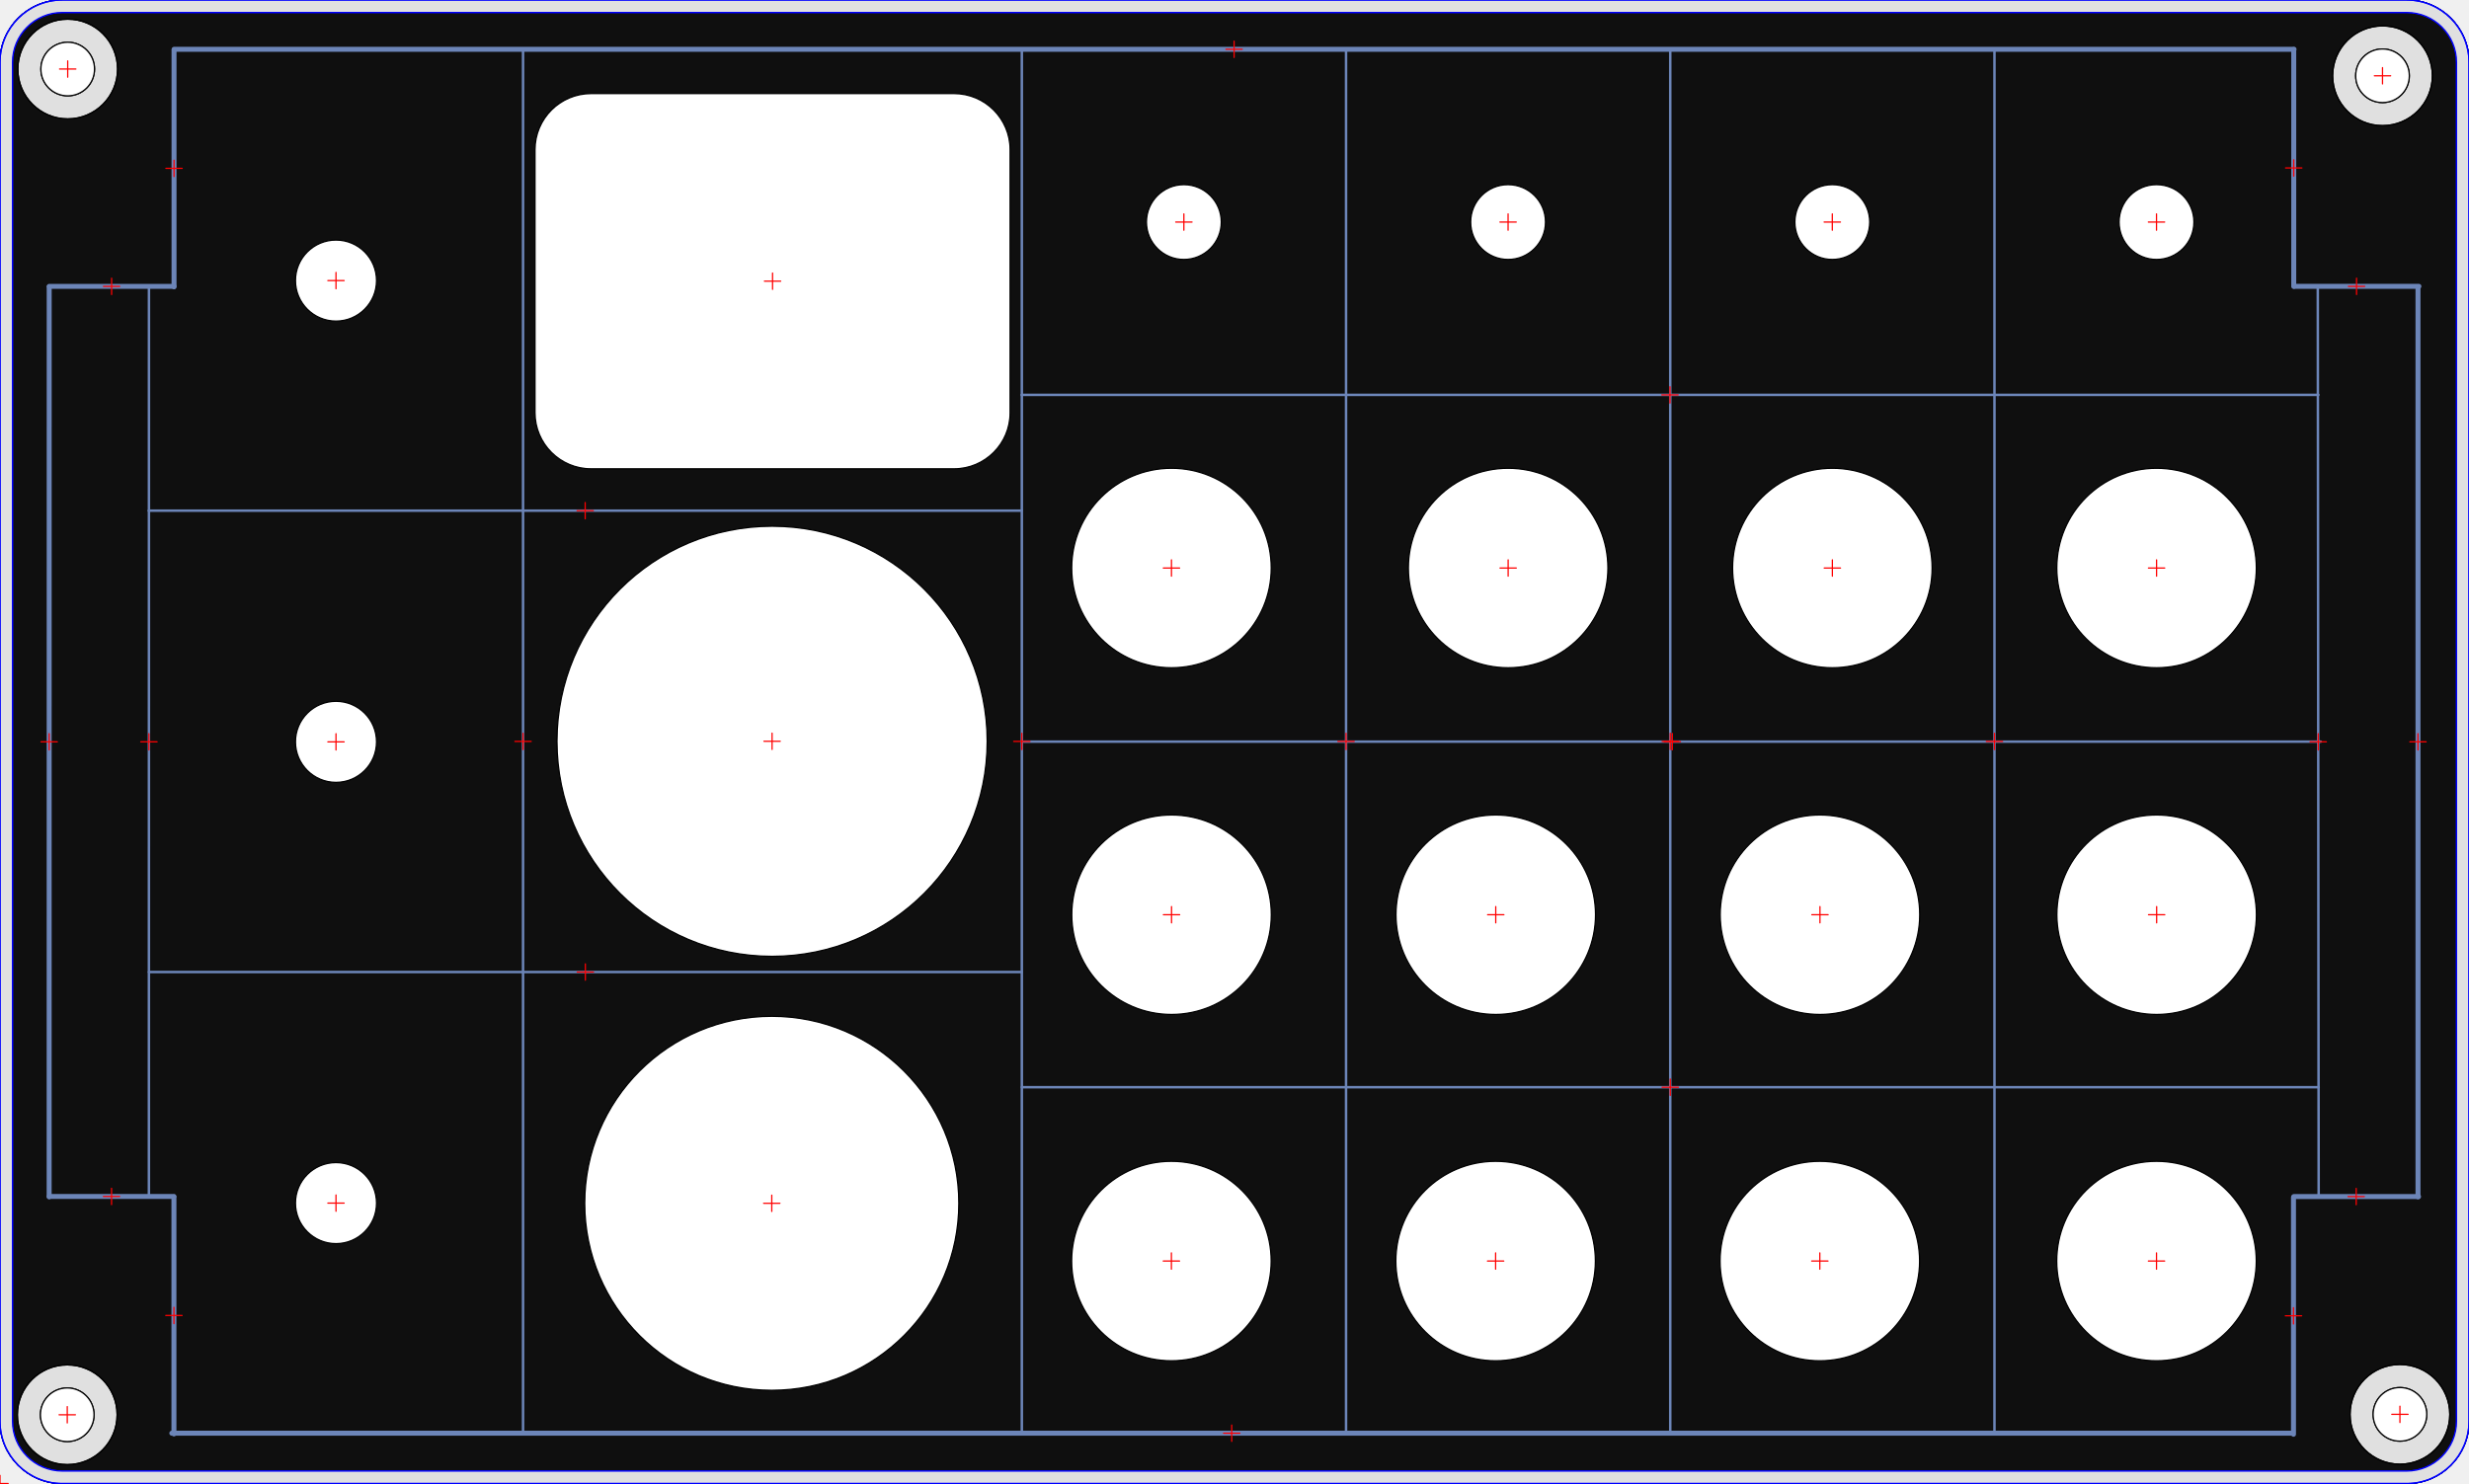
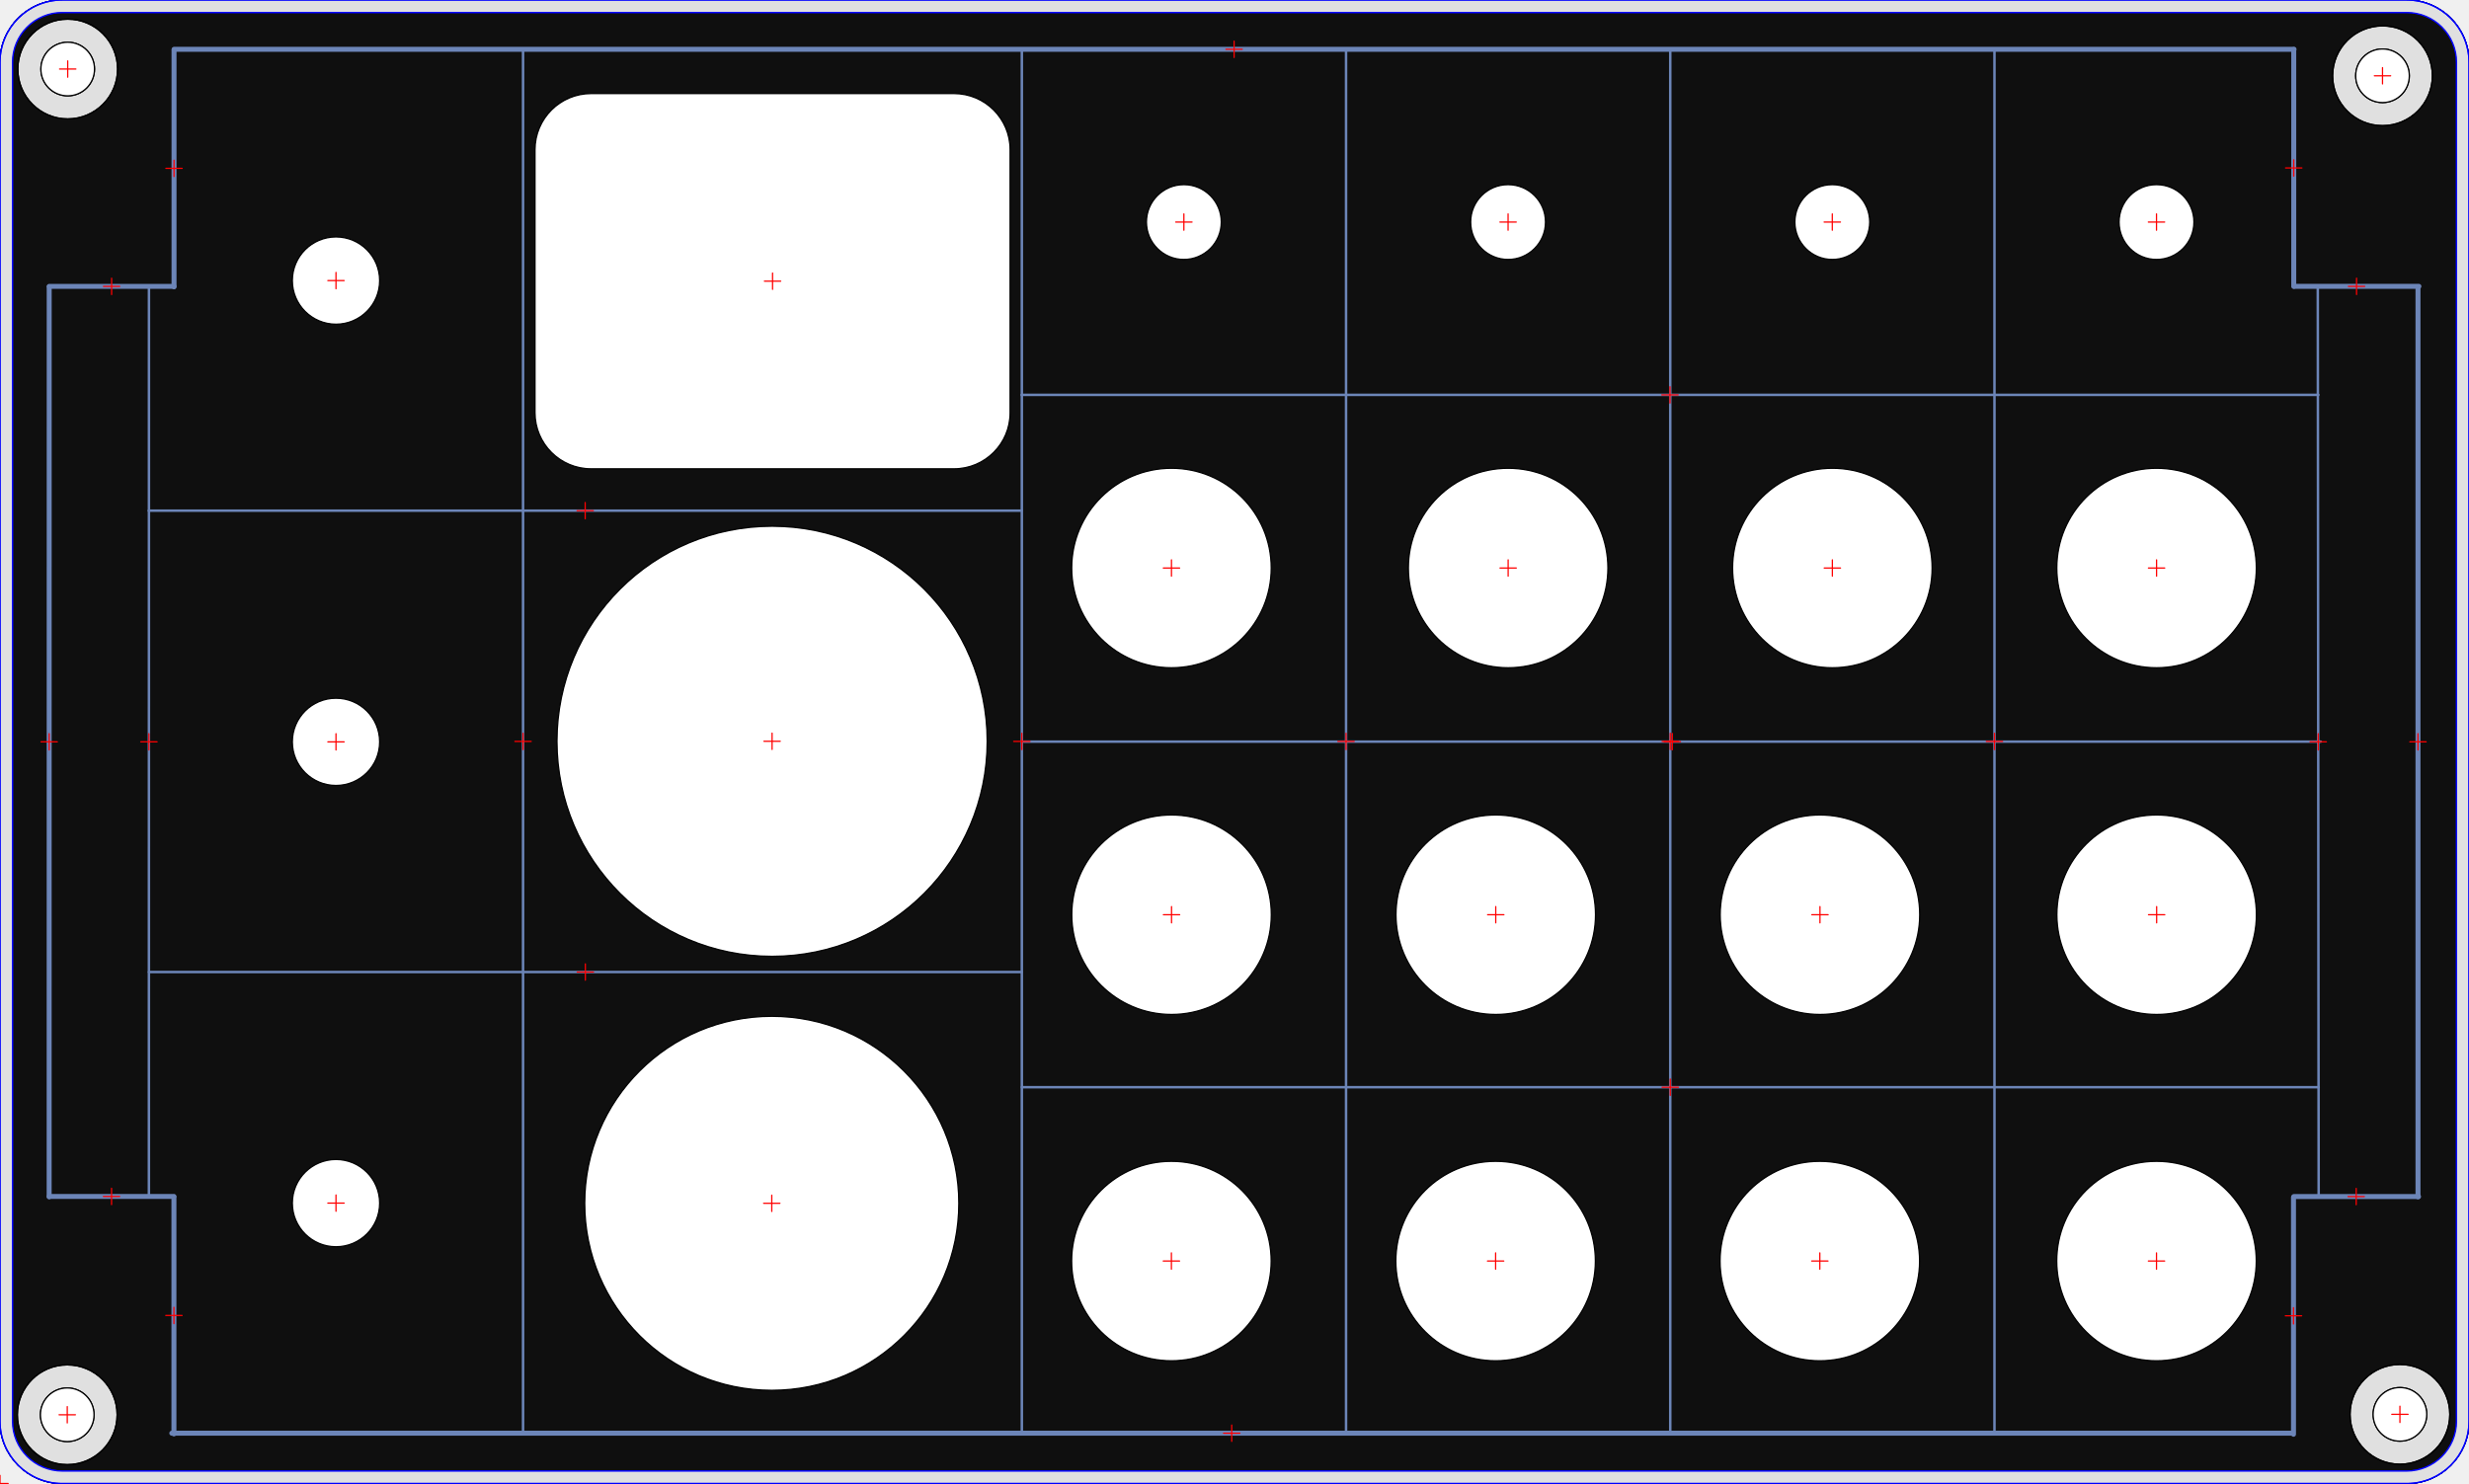
<svg xmlns="http://www.w3.org/2000/svg" xmlns:ns1="http://www.schaeffer-ag.de" width="198.000mm" height="119.000mm" version="1.1" viewBox="0 0 198.000 119.000">
  <defs>
    <pattern id="revside-fill" x="1" y="1" width="1.980" height="1.980" patternUnits="userSpaceOnUse">
      <line x1="0" y1="0" x2="1.980" y2="1.980" style="stroke-width:0.198; stroke:black; stroke-dasharray:none;" />
      <line x1="0" y1="1.980" x2="1.980" y2="0" style="stroke-width:0.198; stroke:black; stroke-dasharray:none;" />
    </pattern>
    <pattern id="revside-fill-silver" x="1" y="1" width="1.980" height="1.980" patternUnits="userSpaceOnUse">
      <line x1="0" y1="0" x2="1.980" y2="1.980" style="stroke-width:0.198; stroke:#e0e0e0; stroke-dasharray:none;" />
      <line x1="0" y1="1.980" x2="1.980" y2="0" style="stroke-width:0.198; stroke:#e0e0e0; stroke-dasharray:none;" />
    </pattern>
  </defs>
  <g transform="scale(1,-1) translate( -0.000, -119.000)" fill-rule="evenodd" style="stroke-linecap:round; stroke-linejoin:round; stroke-opacity:1.0; stroke-opacity:1.0;">
    <path d=" M193.000 119.000 A5.000,5.000 0 0,0 198.000,114.000 L198.000 5.000 A5.000,5.000 0 0,0 193.000,0.000 L5.000 0.000 A5.000,5.000 0 0,0 0.000,5.000 L0.000 114.000 A5.000,5.000 0 0,0 5.000,119.000 L193.000 119.000 " fill="#0f0f0f" fill-opacity="1" vector-effect="non-scaling-stroke" stroke="#000000" stroke-width="0.100mm" stroke-opacity="1" ns1:visible="front back" />
    <path d=" M193.000 119.000 A5.000,5.000 0 0,0 198.000,114.000 L198.000 5.000 A5.000,5.000 0 0,0 193.000,0.000 L5.000 0.000 A5.000,5.000 0 0,0 0.000,5.000 L0.000 114.000 A5.000,5.000 0 0,0 5.000,119.000 L193.000 119.000 M5.000 118.000 A4.000,4.000 0 0,1 1.000,114.000 L1.000 114.000 L1.000 5.000 L1.000 5.000 L1.000 5.000 L1.000 5.000 A4.000,4.000 0 0,1 5.000,1.000 L5.000 1.000 L193.000 1.000 L193.000 1.000 A4.000,4.000 0 0,1 197.000,5.000 L197.000 5.000 L197.000 114.000 L197.000 114.000 A4.000,4.000 0 0,1 193.000,118.000 L5.000 118.000 " fill="#e0e0e0" fill-opacity="1" vector-effect="non-scaling-stroke" stroke="#0000ff" stroke-width="0.100mm" stroke-opacity="1" ns1:visible="front" />
    <path d=" M193.000 119.000 A5.000,5.000 0 0,0 198.000,114.000 L198.000 5.000 A5.000,5.000 0 0,0 193.000,0.000 L5.000 0.000 A5.000,5.000 0 0,0 0.000,5.000 L0.000 114.000 A5.000,5.000 0 0,0 5.000,119.000 L193.000 119.000 " fill="none" vector-effect="non-scaling-stroke" stroke="#0000ff" stroke-width="0.100mm" stroke-opacity="1" ns1:visible="front" />
    <path d=" M3.941 22.997 L3.945 95.997 " fill="none" vector-effect="non-scaling-stroke" stroke="#6c85b8" stroke-width="0.400mm" stroke-opacity="1" ns1:visible="front" ns1:print_element="0" ns1:engraving="1" />
    <path d=" M183.968 115.047 L13.968 115.047 " fill="none" vector-effect="non-scaling-stroke" stroke="#6c85b8" stroke-width="0.400mm" stroke-opacity="1" ns1:visible="front" ns1:print_element="0" ns1:engraving="1" />
    <path d=" M183.777 4.038 L13.777 4.038 " fill="none" vector-effect="non-scaling-stroke" stroke="#6c85b8" stroke-width="0.400mm" stroke-opacity="1" ns1:visible="front" ns1:print_element="0" ns1:engraving="1" />
    <path d=" M193.909 95.995 L193.909 22.995 " fill="none" vector-effect="non-scaling-stroke" stroke="#6c85b8" stroke-width="0.400mm" stroke-opacity="1" ns1:visible="front" ns1:print_element="0" ns1:engraving="1" />
    <path d=" M13.956 95.994 L13.956 114.994 " fill="none" vector-effect="non-scaling-stroke" stroke="#6c85b8" stroke-width="0.400mm" stroke-opacity="1" ns1:visible="front" ns1:print_element="0" ns1:engraving="1" />
    <path d=" M13.951 96.029 L3.951 96.029 " fill="none" vector-effect="non-scaling-stroke" stroke="#6c85b8" stroke-width="0.400mm" stroke-opacity="1" ns1:visible="front" ns1:print_element="0" ns1:engraving="1" />
    <path d=" M183.983 96.031 L193.983 96.031 " fill="none" vector-effect="non-scaling-stroke" stroke="#6c85b8" stroke-width="0.400mm" stroke-opacity="1" ns1:visible="front" ns1:print_element="0" ns1:engraving="1" />
    <path d=" M3.947 23.028 L13.945 23.028 " fill="none" vector-effect="non-scaling-stroke" stroke="#6c85b8" stroke-width="0.400mm" stroke-opacity="1" ns1:visible="front" ns1:print_element="0" ns1:engraving="1" />
    <path d=" M183.954 23.019 L193.954 23.019 " fill="none" vector-effect="non-scaling-stroke" stroke="#6c85b8" stroke-width="0.400mm" stroke-opacity="1" ns1:visible="front" ns1:print_element="0" ns1:engraving="1" />
    <path d=" M183.945 96.030 L183.945 115.028 " fill="none" vector-effect="non-scaling-stroke" stroke="#6c85b8" stroke-width="0.400mm" stroke-opacity="1" ns1:visible="front" ns1:print_element="0" ns1:engraving="1" />
    <path d=" M13.948 22.981 L13.948 3.981 " fill="none" vector-effect="non-scaling-stroke" stroke="#6c85b8" stroke-width="0.400mm" stroke-opacity="1" ns1:visible="front" ns1:print_element="0" ns1:engraving="1" />
    <path d=" M183.925 22.953 L183.925 3.953 " fill="none" vector-effect="non-scaling-stroke" stroke="#6c85b8" stroke-width="0.400mm" stroke-opacity="1" ns1:visible="front" ns1:print_element="0" ns1:engraving="1" />
    <path d=" M41.945 115.028 L41.945 4.028 " fill="none" vector-effect="non-scaling-stroke" stroke="#6c85b8" stroke-width="0.200mm" stroke-opacity="1" ns1:visible="front" ns1:print_element="0" ns1:engraving="1" />
    <path d=" M159.945 115.028 L159.945 4.028 " fill="none" vector-effect="non-scaling-stroke" stroke="#6c85b8" stroke-width="0.200mm" stroke-opacity="1" ns1:visible="front" ns1:print_element="0" ns1:engraving="1" />
    <path d=" M133.945 115.028 L133.945 4.028 " fill="none" vector-effect="non-scaling-stroke" stroke="#6c85b8" stroke-width="0.200mm" stroke-opacity="1" ns1:visible="front" ns1:print_element="0" ns1:engraving="1" />
    <path d=" M107.945 115.028 L107.945 4.028 " fill="none" vector-effect="non-scaling-stroke" stroke="#6c85b8" stroke-width="0.200mm" stroke-opacity="1" ns1:visible="front" ns1:print_element="0" ns1:engraving="1" />
    <path d=" M81.945 115.028 L81.945 4.028 " fill="none" vector-effect="non-scaling-stroke" stroke="#6c85b8" stroke-width="0.200mm" stroke-opacity="1" ns1:visible="front" ns1:print_element="0" ns1:engraving="1" />
    <path d=" M11.941 41.030 L81.945 41.030 " fill="none" vector-effect="non-scaling-stroke" stroke="#6c85b8" stroke-width="0.200mm" stroke-opacity="1" ns1:visible="front" ns1:print_element="0" ns1:engraving="1" />
    <path d=" M11.929 78.036 L81.929 78.036 " fill="none" vector-effect="non-scaling-stroke" stroke="#6c85b8" stroke-width="0.200mm" stroke-opacity="1" ns1:visible="front" ns1:print_element="0" ns1:engraving="1" />
    <path d=" M185.923 87.324 L81.923 87.324 " fill="none" vector-effect="non-scaling-stroke" stroke="#6c85b8" stroke-width="0.200mm" stroke-opacity="1" ns1:visible="front" ns1:print_element="0" ns1:engraving="1" />
    <path d=" M186.111 59.509 L82.111 59.509 " fill="none" vector-effect="non-scaling-stroke" stroke="#6c85b8" stroke-width="0.200mm" stroke-opacity="1" ns1:visible="front" ns1:print_element="0" ns1:engraving="1" />
    <path d=" M185.945 31.789 L81.945 31.789 " fill="none" vector-effect="non-scaling-stroke" stroke="#6c85b8" stroke-width="0.200mm" stroke-opacity="1" ns1:visible="front" ns1:print_element="0" ns1:engraving="1" />
    <path d=" M185.873 95.961 L185.945 23.029 " fill="none" vector-effect="non-scaling-stroke" stroke="#6c85b8" stroke-width="0.200mm" stroke-opacity="1" ns1:visible="front" ns1:print_element="0" ns1:engraving="1" />
    <path d=" M11.941 22.966 L11.945 96.028 " fill="none" vector-effect="non-scaling-stroke" stroke="#6c85b8" stroke-width="0.200mm" stroke-opacity="1" ns1:visible="front" ns1:print_element="0" ns1:engraving="1" />
    <path d=" M1.393 5.517 A4.000,4.000 0 1,0 9.393,5.517 A4.000,4.000 0 1,0 1.393,5.517 M3.243 5.517 A2.150,2.150 0 1,0 7.543,5.517 A2.150,2.150 0 1,0 3.243,5.517 " fill="#e0e0e0" fill-opacity="1" vector-effect="non-scaling-stroke" stroke="#000000" stroke-width="0.100mm" stroke-opacity="1" ns1:visible="front" />
    <path d=" M1.393 5.517 A4.000,4.000 0 1,0 9.393,5.517 A4.000,4.000 0 1,0 1.393,5.517 " fill="none" vector-effect="non-scaling-stroke" stroke="#000000" stroke-width="0.100mm" stroke-opacity="1" ns1:visible="front" />
    <path d=" M3.243 5.517 A2.150,2.150 0 1,0 7.543,5.517 A2.150,2.150 0 1,0 3.243,5.517 " fill="#ffffff" fill-opacity="1" vector-effect="non-scaling-stroke" stroke="#000000" stroke-width="0.100mm" stroke-opacity="1" ns1:visible="front back" ns1:print_element="0" />
    <path d=" M1.430 113.462 A4.000,4.000 0 1,0 9.430,113.462 A4.000,4.000 0 1,0 1.430,113.462 M3.280 113.462 A2.150,2.150 0 1,0 7.580,113.462 A2.150,2.150 0 1,0 3.280,113.462 " fill="#e0e0e0" fill-opacity="1" vector-effect="non-scaling-stroke" stroke="#000000" stroke-width="0.100mm" stroke-opacity="1" ns1:visible="front" />
    <path d=" M1.430 113.462 A4.000,4.000 0 1,0 9.430,113.462 A4.000,4.000 0 1,0 1.430,113.462 " fill="none" vector-effect="non-scaling-stroke" stroke="#000000" stroke-width="0.100mm" stroke-opacity="1" ns1:visible="front" />
    <path d=" M3.280 113.462 A2.150,2.150 0 1,0 7.580,113.462 A2.150,2.150 0 1,0 3.280,113.462 " fill="#ffffff" fill-opacity="1" vector-effect="non-scaling-stroke" stroke="#000000" stroke-width="0.100mm" stroke-opacity="1" ns1:visible="front back" ns1:print_element="0" />
    <path d=" M187.064 112.922 A4.000,4.000 0 1,0 195.064,112.922 A4.000,4.000 0 1,0 187.064,112.922 M188.914 112.922 A2.150,2.150 0 1,0 193.214,112.922 A2.150,2.150 0 1,0 188.914,112.922 " fill="#e0e0e0" fill-opacity="1" vector-effect="non-scaling-stroke" stroke="#000000" stroke-width="0.100mm" stroke-opacity="1" ns1:visible="front" />
    <path d=" M187.064 112.922 A4.000,4.000 0 1,0 195.064,112.922 A4.000,4.000 0 1,0 187.064,112.922 " fill="none" vector-effect="non-scaling-stroke" stroke="#000000" stroke-width="0.100mm" stroke-opacity="1" ns1:visible="front" />
    <path d=" M188.914 112.922 A2.150,2.150 0 1,0 193.214,112.922 A2.150,2.150 0 1,0 188.914,112.922 " fill="#ffffff" fill-opacity="1" vector-effect="non-scaling-stroke" stroke="#000000" stroke-width="0.100mm" stroke-opacity="1" ns1:visible="front back" ns1:print_element="0" />
    <path d=" M188.461 5.550 A4.000,4.000 0 1,0 196.461,5.550 A4.000,4.000 0 1,0 188.461,5.550 M190.311 5.550 A2.150,2.150 0 1,0 194.611,5.550 A2.150,2.150 0 1,0 190.311,5.550 " fill="#e0e0e0" fill-opacity="1" vector-effect="non-scaling-stroke" stroke="#000000" stroke-width="0.100mm" stroke-opacity="1" ns1:visible="front" />
    <path d=" M188.461 5.550 A4.000,4.000 0 1,0 196.461,5.550 A4.000,4.000 0 1,0 188.461,5.550 " fill="none" vector-effect="non-scaling-stroke" stroke="#000000" stroke-width="0.100mm" stroke-opacity="1" ns1:visible="front" />
    <path d=" M190.311 5.550 A2.150,2.150 0 1,0 194.611,5.550 A2.150,2.150 0 1,0 190.311,5.550 " fill="#ffffff" fill-opacity="1" vector-effect="non-scaling-stroke" stroke="#000000" stroke-width="0.100mm" stroke-opacity="1" ns1:visible="front back" ns1:print_element="0" />
-     <path d=" M23.695 22.494 A3.250,3.250 0 1,0 30.195,22.494 A3.250,3.250 0 1,0 23.695,22.494 " fill="#ffffff" fill-opacity="1" vector-effect="non-scaling-stroke" stroke="#000000" stroke-width="0.100mm" stroke-opacity="1" ns1:visible="front back" ns1:print_element="0" />
-     <path d=" M23.695 96.494 A3.250,3.250 0 1,0 30.195,96.494 A3.250,3.250 0 1,0 23.695,96.494 " fill="#ffffff" fill-opacity="1" vector-effect="non-scaling-stroke" stroke="#000000" stroke-width="0.100mm" stroke-opacity="1" ns1:visible="front back" ns1:print_element="0" />
-     <path d=" M23.695 59.494 A3.250,3.250 0 1,0 30.195,59.494 A3.250,3.250 0 1,0 23.695,59.494 " fill="#ffffff" fill-opacity="1" vector-effect="non-scaling-stroke" stroke="#000000" stroke-width="0.100mm" stroke-opacity="1" ns1:visible="front back" ns1:print_element="0" />
+     <path d=" M23.445 22.494 A3.500,3.500 0 1,0 30.445,22.494 A3.500,3.500 0 1,0 23.445,22.494 " fill="#ffffff" fill-opacity="1" vector-effect="non-scaling-stroke" stroke="#000000" stroke-width="0.100mm" stroke-opacity="1" ns1:visible="front back" ns1:print_element="0" />
+     <path d=" M23.445 96.494 A3.500,3.500 0 1,0 30.445,96.494 A3.500,3.500 0 1,0 23.445,96.494 " fill="#ffffff" fill-opacity="1" vector-effect="non-scaling-stroke" stroke="#000000" stroke-width="0.100mm" stroke-opacity="1" ns1:visible="front back" ns1:print_element="0" />
+     <path d=" M23.445 59.494 A3.500,3.500 0 1,0 30.445,59.494 A3.500,3.500 0 1,0 23.445,59.494 " fill="#ffffff" fill-opacity="1" vector-effect="non-scaling-stroke" stroke="#000000" stroke-width="0.100mm" stroke-opacity="1" ns1:visible="front back" ns1:print_element="0" />
    <path d=" M85.940 17.847 A8.000,8.000 0 1,0 101.940,17.847 A8.000,8.000 0 1,0 85.940,17.847 " fill="#ffffff" fill-opacity="1" vector-effect="non-scaling-stroke" stroke="#000000" stroke-width="0.100mm" stroke-opacity="1" ns1:visible="front back" ns1:print_element="0" />
    <path d=" M111.940 17.847 A8.000,8.000 0 1,0 127.940,17.847 A8.000,8.000 0 1,0 111.940,17.847 " fill="#ffffff" fill-opacity="1" vector-effect="non-scaling-stroke" stroke="#000000" stroke-width="0.100mm" stroke-opacity="1" ns1:visible="front back" ns1:print_element="0" />
    <path d=" M137.940 17.847 A8.000,8.000 0 1,0 153.940,17.847 A8.000,8.000 0 1,0 137.940,17.847 " fill="#ffffff" fill-opacity="1" vector-effect="non-scaling-stroke" stroke="#000000" stroke-width="0.100mm" stroke-opacity="1" ns1:visible="front back" ns1:print_element="0" />
    <path d=" M164.940 17.847 A8.000,8.000 0 1,0 180.940,17.847 A8.000,8.000 0 1,0 164.940,17.847 " fill="#ffffff" fill-opacity="1" vector-effect="non-scaling-stroke" stroke="#000000" stroke-width="0.100mm" stroke-opacity="1" ns1:visible="front back" ns1:print_element="0" />
    <path d=" M85.951 45.627 A8.000,8.000 0 1,0 101.951,45.627 A8.000,8.000 0 1,0 85.951,45.627 " fill="#ffffff" fill-opacity="1" vector-effect="non-scaling-stroke" stroke="#000000" stroke-width="0.100mm" stroke-opacity="1" ns1:visible="front back" ns1:print_element="0" />
    <path d=" M111.951 45.627 A8.000,8.000 0 1,0 127.951,45.627 A8.000,8.000 0 1,0 111.951,45.627 " fill="#ffffff" fill-opacity="1" vector-effect="non-scaling-stroke" stroke="#000000" stroke-width="0.100mm" stroke-opacity="1" ns1:visible="front back" ns1:print_element="0" />
    <path d=" M137.951 45.627 A8.000,8.000 0 1,0 153.951,45.627 A8.000,8.000 0 1,0 137.951,45.627 " fill="#ffffff" fill-opacity="1" vector-effect="non-scaling-stroke" stroke="#000000" stroke-width="0.100mm" stroke-opacity="1" ns1:visible="front back" ns1:print_element="0" />
    <path d=" M164.951 45.627 A8.000,8.000 0 1,0 180.951,45.627 A8.000,8.000 0 1,0 164.951,45.627 " fill="#ffffff" fill-opacity="1" vector-effect="non-scaling-stroke" stroke="#000000" stroke-width="0.100mm" stroke-opacity="1" ns1:visible="front back" ns1:print_element="0" />
    <path d=" M91.940 101.188 A3.000,3.000 0 1,0 97.940,101.188 A3.000,3.000 0 1,0 91.940,101.188 " fill="#ffffff" fill-opacity="1" vector-effect="non-scaling-stroke" stroke="#000000" stroke-width="0.100mm" stroke-opacity="1" ns1:visible="front back" ns1:print_element="0" />
    <path d=" M117.940 101.188 A3.000,3.000 0 1,0 123.940,101.188 A3.000,3.000 0 1,0 117.940,101.188 " fill="#ffffff" fill-opacity="1" vector-effect="non-scaling-stroke" stroke="#000000" stroke-width="0.100mm" stroke-opacity="1" ns1:visible="front back" ns1:print_element="0" />
    <path d=" M143.940 101.188 A3.000,3.000 0 1,0 149.940,101.188 A3.000,3.000 0 1,0 143.940,101.188 " fill="#ffffff" fill-opacity="1" vector-effect="non-scaling-stroke" stroke="#000000" stroke-width="0.100mm" stroke-opacity="1" ns1:visible="front back" ns1:print_element="0" />
    <path d=" M169.940 101.188 A3.000,3.000 0 1,0 175.940,101.188 A3.000,3.000 0 1,0 169.940,101.188 " fill="#ffffff" fill-opacity="1" vector-effect="non-scaling-stroke" stroke="#000000" stroke-width="0.100mm" stroke-opacity="1" ns1:visible="front back" ns1:print_element="0" />
    <path d=" M85.945 73.438 A8.000,8.000 0 1,0 101.945,73.438 A8.000,8.000 0 1,0 85.945,73.438 " fill="#ffffff" fill-opacity="1" vector-effect="non-scaling-stroke" stroke="#000000" stroke-width="0.100mm" stroke-opacity="1" ns1:visible="front back" ns1:print_element="0" />
    <path d=" M112.945 73.438 A8.000,8.000 0 1,0 128.945,73.438 A8.000,8.000 0 1,0 112.945,73.438 " fill="#ffffff" fill-opacity="1" vector-effect="non-scaling-stroke" stroke="#000000" stroke-width="0.100mm" stroke-opacity="1" ns1:visible="front back" ns1:print_element="0" />
    <path d=" M138.945 73.438 A8.000,8.000 0 1,0 154.945,73.438 A8.000,8.000 0 1,0 138.945,73.438 " fill="#ffffff" fill-opacity="1" vector-effect="non-scaling-stroke" stroke="#000000" stroke-width="0.100mm" stroke-opacity="1" ns1:visible="front back" ns1:print_element="0" />
    <path d=" M164.945 73.438 A8.000,8.000 0 1,0 180.945,73.438 A8.000,8.000 0 1,0 164.945,73.438 " fill="#ffffff" fill-opacity="1" vector-effect="non-scaling-stroke" stroke="#000000" stroke-width="0.100mm" stroke-opacity="1" ns1:visible="front back" ns1:print_element="0" />
    <path d=" M46.892 22.479 A15.000,15.000 0 1,0 76.892,22.479 A15.000,15.000 0 1,0 46.892,22.479 " fill="#ffffff" fill-opacity="1" vector-effect="non-scaling-stroke" stroke="#000000" stroke-width="0.100mm" stroke-opacity="1" ns1:visible="front back" ns1:print_element="0" />
    <path d=" M44.667 59.539 A17.250,17.250 0 1,0 79.167,59.539 A17.250,17.250 0 1,0 44.667,59.539 " fill="#ffffff" fill-opacity="1" vector-effect="non-scaling-stroke" stroke="#000000" stroke-width="0.100mm" stroke-opacity="1" ns1:visible="front back" ns1:print_element="0" />
    <path d=" M42.905 85.894 A4.500,4.500 0 0,1 47.405,81.394 L76.505 81.394 A4.500,4.500 0 0,1 81.005,85.894 L81.005 106.994 A4.500,4.500 0 0,1 76.505,111.494 L47.405 111.494 A4.500,4.500 0 0,1 42.905,106.994 L42.905 85.894 " fill="#ffffff" fill-opacity="1" vector-effect="non-scaling-stroke" stroke="#000000" stroke-width="0.100mm" stroke-opacity="1" ns1:visible="front back" ns1:print_element="0" />
    <path d=" M193.000 119.000 A5.000,5.000 0 0,0 198.000,114.000 L198.000 5.000 A5.000,5.000 0 0,0 193.000,0.000 L5.000 0.000 A5.000,5.000 0 0,0 0.000,5.000 L0.000 114.000 A5.000,5.000 0 0,0 5.000,119.000 L193.000 119.000 " fill="none" vector-effect="non-scaling-stroke" stroke="#000000" stroke-width="0.100mm" stroke-opacity="1" ns1:visible="front back" />
    <path d=" M193.000 119.000 A5.000,5.000 0 0,0 198.000,114.000 L198.000 5.000 A5.000,5.000 0 0,0 193.000,0.000 L5.000 0.000 A5.000,5.000 0 0,0 0.000,5.000 L0.000 114.000 A5.000,5.000 0 0,0 5.000,119.000 L193.000 119.000 M5.000 118.000 A4.000,4.000 0 0,1 1.000,114.000 L1.000 114.000 L1.000 5.000 L1.000 5.000 L1.000 5.000 L1.000 5.000 A4.000,4.000 0 0,1 5.000,1.000 L5.000 1.000 L193.000 1.000 L193.000 1.000 A4.000,4.000 0 0,1 197.000,5.000 L197.000 5.000 L197.000 114.000 L197.000 114.000 A4.000,4.000 0 0,1 193.000,118.000 L5.000 118.000 " fill="#e0e0e0" fill-opacity="1" vector-effect="non-scaling-stroke" stroke="#0000ff" stroke-width="0.100mm" stroke-opacity="1" ns1:visible="front" />
    <path d=" M193.000 119.000 A5.000,5.000 0 0,0 198.000,114.000 L198.000 5.000 A5.000,5.000 0 0,0 193.000,0.000 L5.000 0.000 A5.000,5.000 0 0,0 0.000,5.000 L0.000 114.000 A5.000,5.000 0 0,0 5.000,119.000 L193.000 119.000 " fill="none" vector-effect="non-scaling-stroke" stroke="#0000ff" stroke-width="0.100mm" stroke-opacity="1" ns1:visible="front" />
    <path d=" M-0.653 0.000 L0.653 0.000 M0.000 -0.653 L0.000 0.653 " fill="none" vector-effect="non-scaling-stroke" stroke="#ff0000" stroke-width="0.100mm" stroke-opacity="1" />
    <path d=" M4.740 5.517 L6.046 5.517 M5.393 4.864 L5.393 6.170 " fill="none" vector-effect="non-scaling-stroke" stroke="#ff0000" stroke-width="0.100mm" stroke-opacity="1" />
    <path d=" M4.777 113.462 L6.083 113.462 M5.430 112.809 L5.430 114.115 " fill="none" vector-effect="non-scaling-stroke" stroke="#ff0000" stroke-width="0.100mm" stroke-opacity="1" />
    <path d=" M190.411 112.922 L191.717 112.922 M191.064 112.269 L191.064 113.575 " fill="none" vector-effect="non-scaling-stroke" stroke="#ff0000" stroke-width="0.100mm" stroke-opacity="1" />
    <path d=" M191.808 5.550 L193.114 5.550 M192.461 4.897 L192.461 6.203 " fill="none" vector-effect="non-scaling-stroke" stroke="#ff0000" stroke-width="0.100mm" stroke-opacity="1" />
    <path d=" M3.290 59.497 L4.596 59.497 M3.943 58.844 L3.943 60.150 " fill="none" vector-effect="non-scaling-stroke" stroke="#ff0000" stroke-width="0.100mm" stroke-opacity="1" />
    <path d=" M98.315 115.047 L99.621 115.047 M98.968 114.394 L98.968 115.700 " fill="none" vector-effect="non-scaling-stroke" stroke="#ff0000" stroke-width="0.100mm" stroke-opacity="1" />
    <path d=" M98.124 4.038 L99.430 4.038 M98.777 3.385 L98.777 4.691 " fill="none" vector-effect="non-scaling-stroke" stroke="#ff0000" stroke-width="0.100mm" stroke-opacity="1" />
    <path d=" M193.256 59.495 L194.562 59.495 M193.909 58.842 L193.909 60.148 " fill="none" vector-effect="non-scaling-stroke" stroke="#ff0000" stroke-width="0.100mm" stroke-opacity="1" />
    <path d=" M13.303 105.494 L14.609 105.494 M13.956 104.841 L13.956 106.147 " fill="none" vector-effect="non-scaling-stroke" stroke="#ff0000" stroke-width="0.100mm" stroke-opacity="1" />
    <path d=" M8.298 96.029 L9.604 96.029 M8.951 95.376 L8.951 96.682 " fill="none" vector-effect="non-scaling-stroke" stroke="#ff0000" stroke-width="0.100mm" stroke-opacity="1" />
    <path d=" M188.330 96.031 L189.636 96.031 M188.983 95.378 L188.983 96.684 " fill="none" vector-effect="non-scaling-stroke" stroke="#ff0000" stroke-width="0.100mm" stroke-opacity="1" />
    <path d=" M8.293 23.028 L9.599 23.028 M8.946 22.375 L8.946 23.681 " fill="none" vector-effect="non-scaling-stroke" stroke="#ff0000" stroke-width="0.100mm" stroke-opacity="1" />
    <path d=" M188.301 23.019 L189.607 23.019 M188.954 22.366 L188.954 23.672 " fill="none" vector-effect="non-scaling-stroke" stroke="#ff0000" stroke-width="0.100mm" stroke-opacity="1" />
    <path d=" M183.292 105.529 L184.598 105.529 M183.945 104.876 L183.945 106.182 " fill="none" vector-effect="non-scaling-stroke" stroke="#ff0000" stroke-width="0.100mm" stroke-opacity="1" />
    <path d=" M13.295 13.481 L14.601 13.481 M13.948 12.828 L13.948 14.134 " fill="none" vector-effect="non-scaling-stroke" stroke="#ff0000" stroke-width="0.100mm" stroke-opacity="1" />
    <path d=" M183.272 13.453 L184.578 13.453 M183.925 12.800 L183.925 14.106 " fill="none" vector-effect="non-scaling-stroke" stroke="#ff0000" stroke-width="0.100mm" stroke-opacity="1" />
    <path d=" M41.292 59.528 L42.598 59.528 M41.945 58.875 L41.945 60.181 " fill="none" vector-effect="non-scaling-stroke" stroke="#ff0000" stroke-width="0.100mm" stroke-opacity="1" />
    <path d=" M159.292 59.528 L160.598 59.528 M159.945 58.875 L159.945 60.181 " fill="none" vector-effect="non-scaling-stroke" stroke="#ff0000" stroke-width="0.100mm" stroke-opacity="1" />
    <path d=" M133.292 59.528 L134.598 59.528 M133.945 58.875 L133.945 60.181 " fill="none" vector-effect="non-scaling-stroke" stroke="#ff0000" stroke-width="0.100mm" stroke-opacity="1" />
    <path d=" M107.292 59.528 L108.598 59.528 M107.945 58.875 L107.945 60.181 " fill="none" vector-effect="non-scaling-stroke" stroke="#ff0000" stroke-width="0.100mm" stroke-opacity="1" />
    <path d=" M81.292 59.528 L82.598 59.528 M81.945 58.875 L81.945 60.181 " fill="none" vector-effect="non-scaling-stroke" stroke="#ff0000" stroke-width="0.100mm" stroke-opacity="1" />
    <path d=" M46.290 41.030 L47.596 41.030 M46.943 40.377 L46.943 41.683 " fill="none" vector-effect="non-scaling-stroke" stroke="#ff0000" stroke-width="0.100mm" stroke-opacity="1" />
    <path d=" M46.276 78.036 L47.582 78.036 M46.929 77.383 L46.929 78.689 " fill="none" vector-effect="non-scaling-stroke" stroke="#ff0000" stroke-width="0.100mm" stroke-opacity="1" />
    <path d=" M26.292 22.494 L27.598 22.494 M26.945 21.841 L26.945 23.147 " fill="none" vector-effect="non-scaling-stroke" stroke="#ff0000" stroke-width="0.100mm" stroke-opacity="1" />
    <path d=" M26.292 96.494 L27.598 96.494 M26.945 95.841 L26.945 97.147 " fill="none" vector-effect="non-scaling-stroke" stroke="#ff0000" stroke-width="0.100mm" stroke-opacity="1" />
    <path d=" M26.292 59.494 L27.598 59.494 M26.945 58.841 L26.945 60.147 " fill="none" vector-effect="non-scaling-stroke" stroke="#ff0000" stroke-width="0.100mm" stroke-opacity="1" />
    <path d=" M133.270 87.324 L134.576 87.324 M133.923 86.671 L133.923 87.977 " fill="none" vector-effect="non-scaling-stroke" stroke="#ff0000" stroke-width="0.100mm" stroke-opacity="1" />
    <path d=" M133.458 59.509 L134.764 59.509 M134.111 58.856 L134.111 60.162 " fill="none" vector-effect="non-scaling-stroke" stroke="#ff0000" stroke-width="0.100mm" stroke-opacity="1" />
    <path d=" M133.292 31.789 L134.598 31.789 M133.945 31.136 L133.945 32.442 " fill="none" vector-effect="non-scaling-stroke" stroke="#ff0000" stroke-width="0.100mm" stroke-opacity="1" />
    <path d=" M93.287 17.847 L94.593 17.847 M93.940 17.194 L93.940 18.500 " fill="none" vector-effect="non-scaling-stroke" stroke="#ff0000" stroke-width="0.100mm" stroke-opacity="1" />
    <path d=" M119.287 17.847 L120.593 17.847 M119.940 17.194 L119.940 18.500 " fill="none" vector-effect="non-scaling-stroke" stroke="#ff0000" stroke-width="0.100mm" stroke-opacity="1" />
    <path d=" M145.287 17.847 L146.593 17.847 M145.940 17.194 L145.940 18.500 " fill="none" vector-effect="non-scaling-stroke" stroke="#ff0000" stroke-width="0.100mm" stroke-opacity="1" />
    <path d=" M172.287 17.847 L173.593 17.847 M172.940 17.194 L172.940 18.500 " fill="none" vector-effect="non-scaling-stroke" stroke="#ff0000" stroke-width="0.100mm" stroke-opacity="1" />
    <path d=" M93.298 45.627 L94.604 45.627 M93.951 44.974 L93.951 46.280 " fill="none" vector-effect="non-scaling-stroke" stroke="#ff0000" stroke-width="0.100mm" stroke-opacity="1" />
    <path d=" M119.298 45.627 L120.604 45.627 M119.951 44.974 L119.951 46.280 " fill="none" vector-effect="non-scaling-stroke" stroke="#ff0000" stroke-width="0.100mm" stroke-opacity="1" />
    <path d=" M145.298 45.627 L146.604 45.627 M145.951 44.974 L145.951 46.280 " fill="none" vector-effect="non-scaling-stroke" stroke="#ff0000" stroke-width="0.100mm" stroke-opacity="1" />
    <path d=" M172.298 45.627 L173.604 45.627 M172.951 44.974 L172.951 46.280 " fill="none" vector-effect="non-scaling-stroke" stroke="#ff0000" stroke-width="0.100mm" stroke-opacity="1" />
    <path d=" M94.287 101.188 L95.593 101.188 M94.940 100.535 L94.940 101.841 " fill="none" vector-effect="non-scaling-stroke" stroke="#ff0000" stroke-width="0.100mm" stroke-opacity="1" />
    <path d=" M120.287 101.188 L121.593 101.188 M120.940 100.535 L120.940 101.841 " fill="none" vector-effect="non-scaling-stroke" stroke="#ff0000" stroke-width="0.100mm" stroke-opacity="1" />
    <path d=" M146.287 101.188 L147.593 101.188 M146.940 100.535 L146.940 101.841 " fill="none" vector-effect="non-scaling-stroke" stroke="#ff0000" stroke-width="0.100mm" stroke-opacity="1" />
    <path d=" M172.287 101.188 L173.593 101.188 M172.940 100.535 L172.940 101.841 " fill="none" vector-effect="non-scaling-stroke" stroke="#ff0000" stroke-width="0.100mm" stroke-opacity="1" />
    <path d=" M93.292 73.438 L94.598 73.438 M93.945 72.785 L93.945 74.091 " fill="none" vector-effect="non-scaling-stroke" stroke="#ff0000" stroke-width="0.100mm" stroke-opacity="1" />
    <path d=" M120.292 73.438 L121.598 73.438 M120.945 72.785 L120.945 74.091 " fill="none" vector-effect="non-scaling-stroke" stroke="#ff0000" stroke-width="0.100mm" stroke-opacity="1" />
    <path d=" M146.292 73.438 L147.598 73.438 M146.945 72.785 L146.945 74.091 " fill="none" vector-effect="non-scaling-stroke" stroke="#ff0000" stroke-width="0.100mm" stroke-opacity="1" />
    <path d=" M172.292 73.438 L173.598 73.438 M172.945 72.785 L172.945 74.091 " fill="none" vector-effect="non-scaling-stroke" stroke="#ff0000" stroke-width="0.100mm" stroke-opacity="1" />
    <path d=" M185.256 59.495 L186.562 59.495 M185.909 58.842 L185.909 60.148 " fill="none" vector-effect="non-scaling-stroke" stroke="#ff0000" stroke-width="0.100mm" stroke-opacity="1" />
    <path d=" M11.290 59.497 L12.596 59.497 M11.943 58.844 L11.943 60.150 " fill="none" vector-effect="non-scaling-stroke" stroke="#ff0000" stroke-width="0.100mm" stroke-opacity="1" />
    <path d=" M61.239 22.479 L62.545 22.479 M61.892 21.826 L61.892 23.132 " fill="none" vector-effect="non-scaling-stroke" stroke="#ff0000" stroke-width="0.100mm" stroke-opacity="1" />
    <path d=" M61.264 59.539 L62.570 59.539 M61.917 58.886 L61.917 60.192 " fill="none" vector-effect="non-scaling-stroke" stroke="#ff0000" stroke-width="0.100mm" stroke-opacity="1" />
    <path d=" M61.302 96.444 L62.608 96.444 M61.955 95.791 L61.955 97.097 " fill="none" vector-effect="non-scaling-stroke" stroke="#ff0000" stroke-width="0.100mm" stroke-opacity="1" />
  </g>
</svg>
